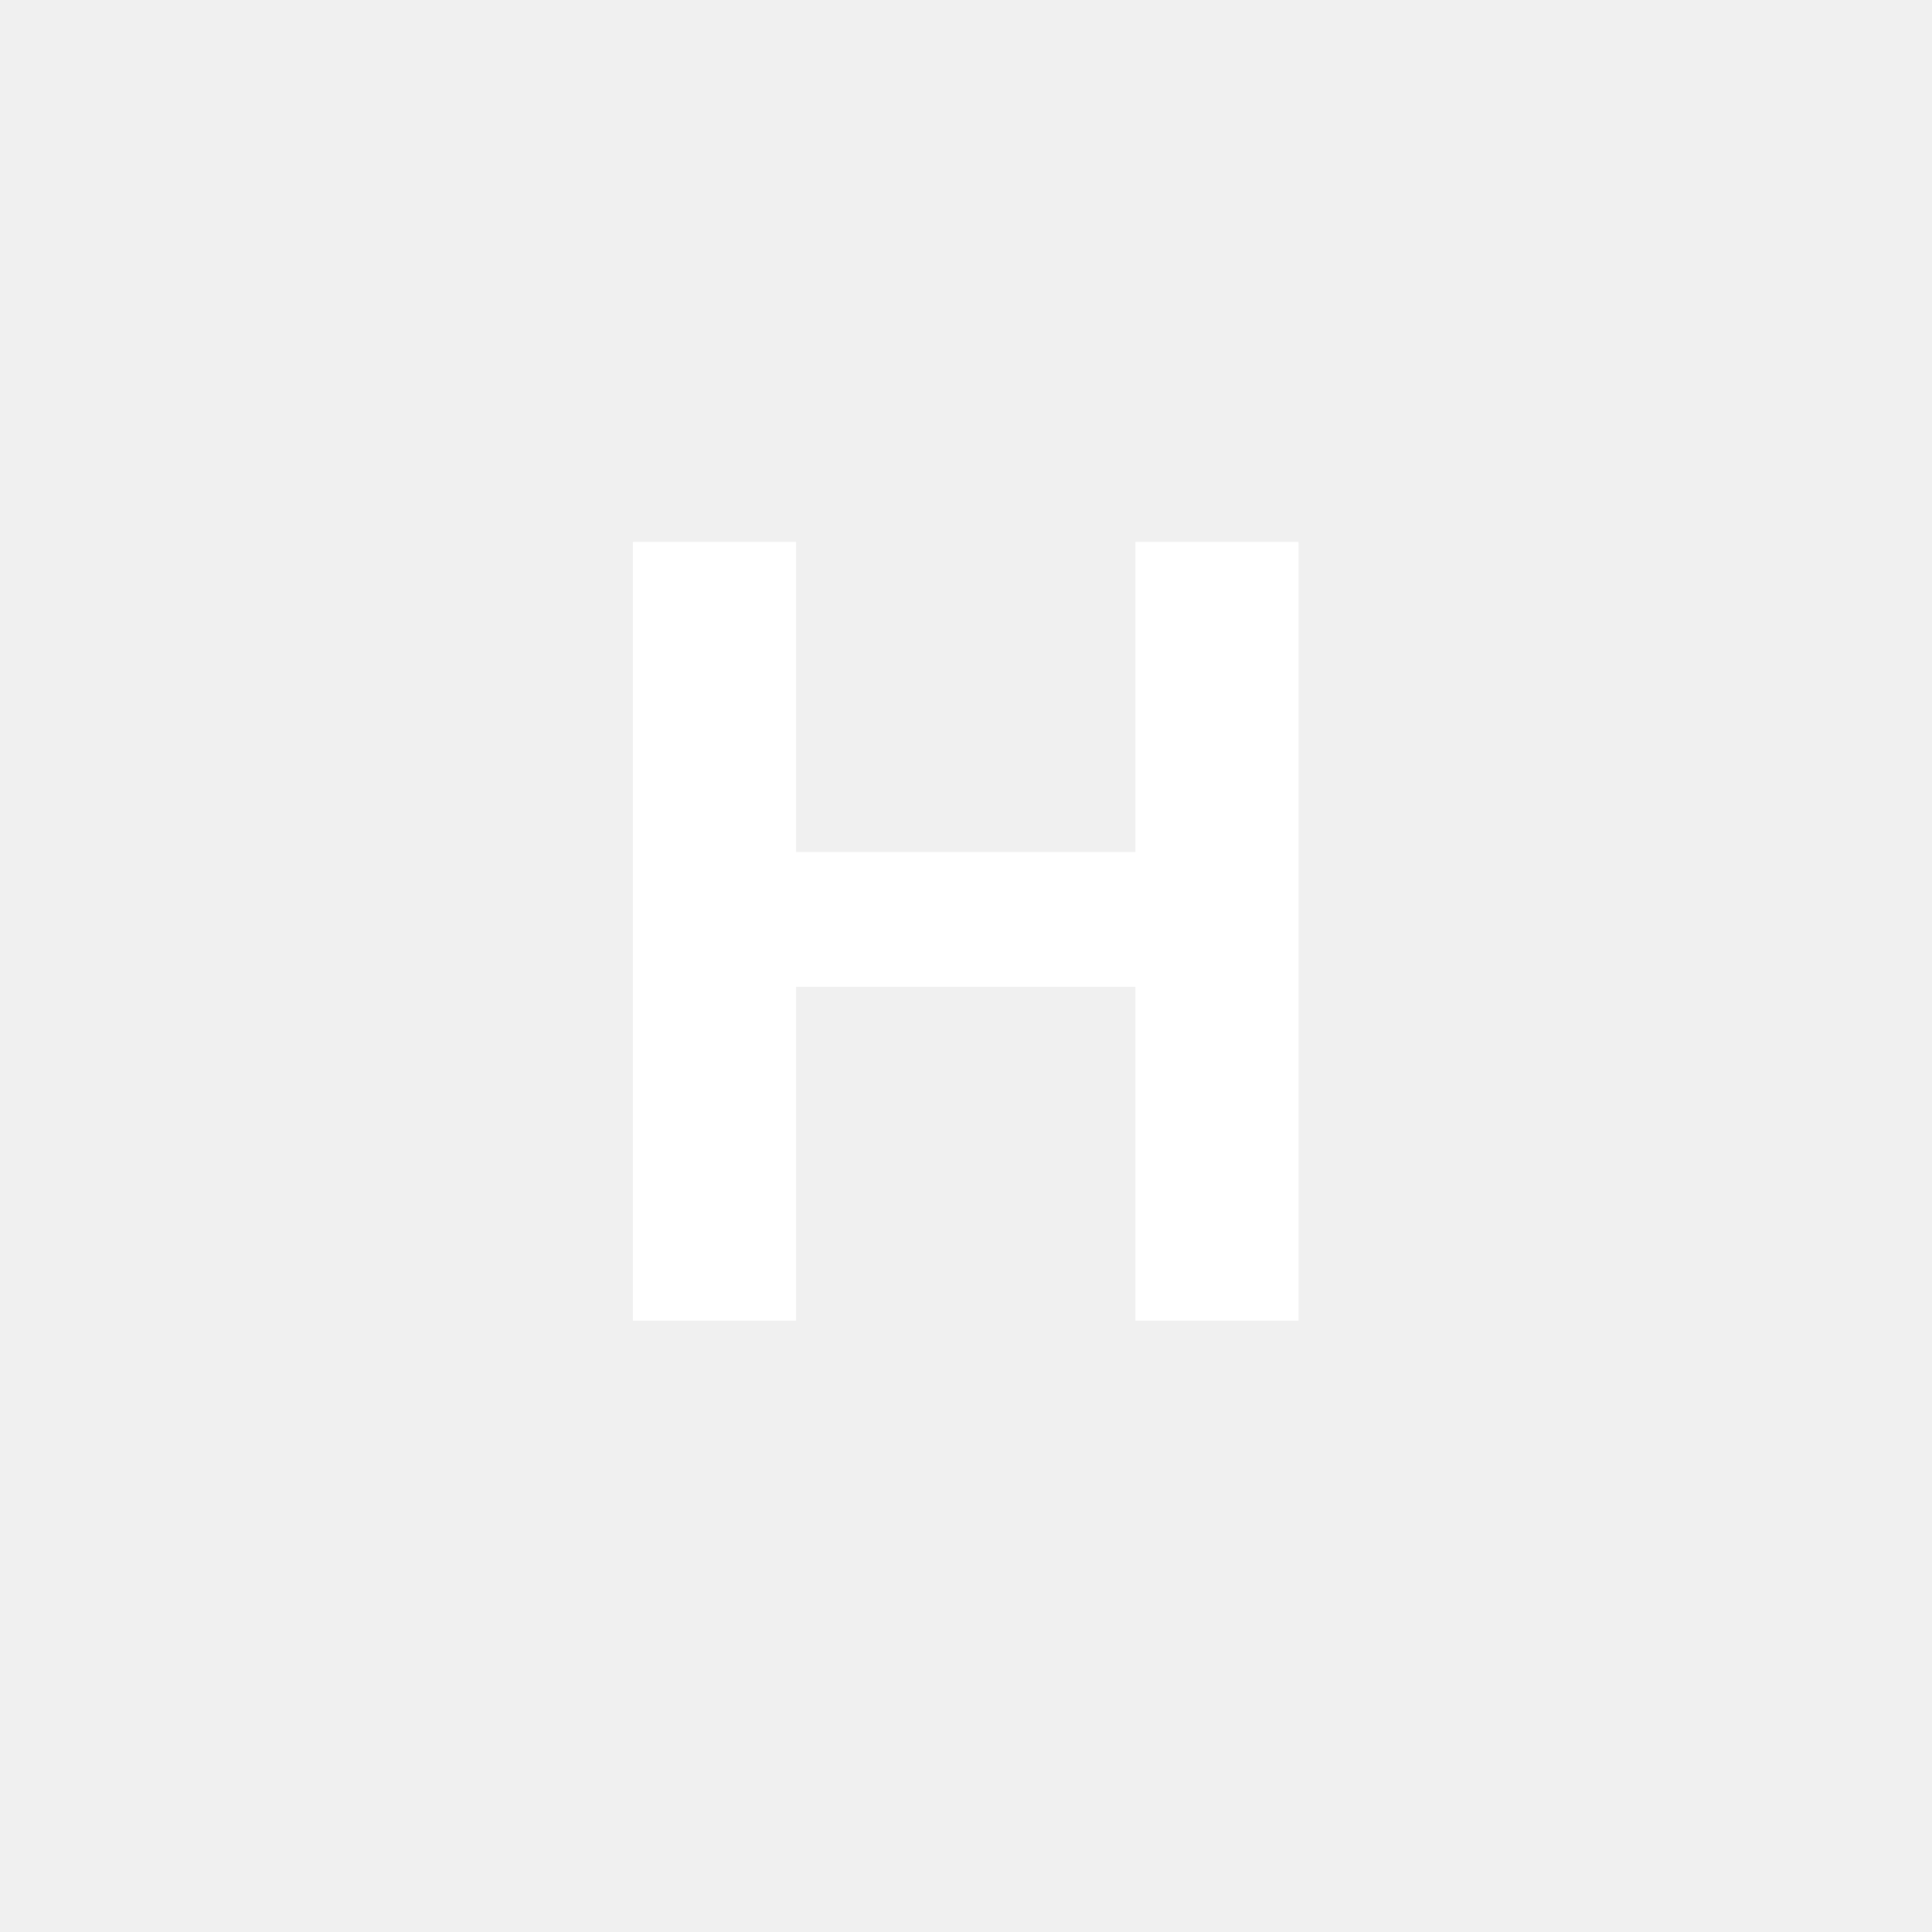
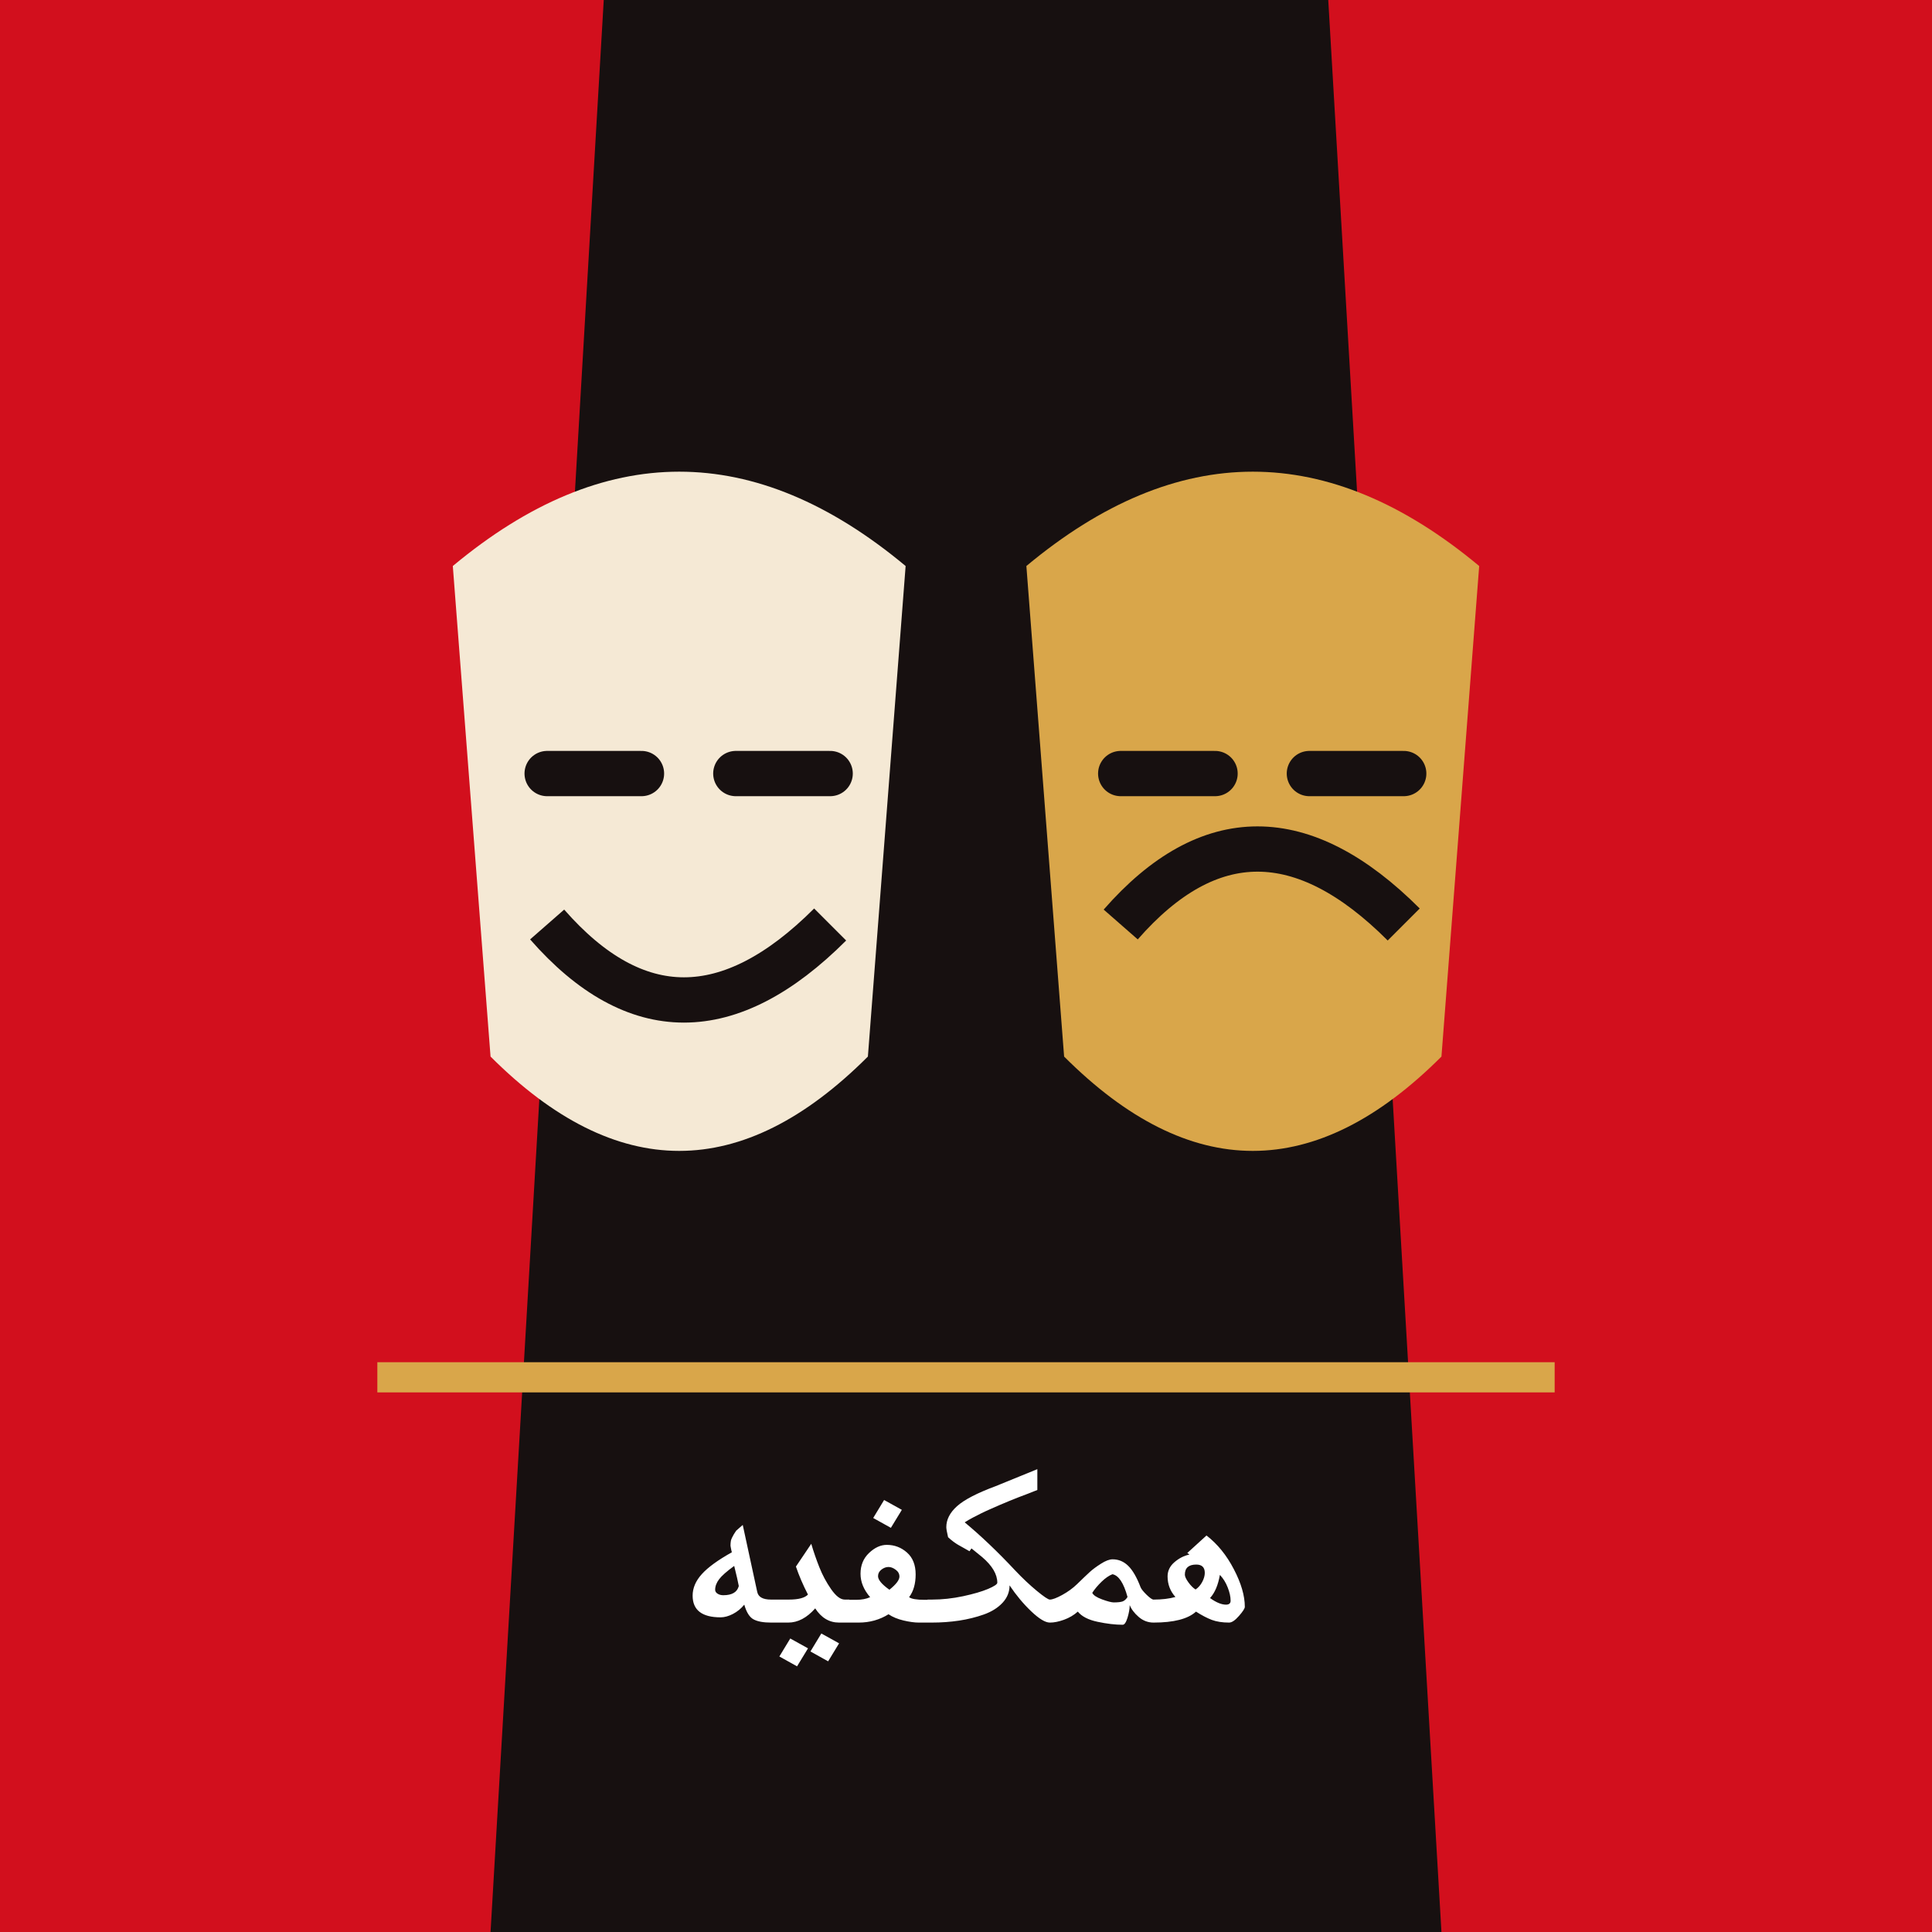
<svg xmlns="http://www.w3.org/2000/svg" width="512" height="512" viewBox="0 0 512 512">
-   <text x="256" y="350" font-size="300" font-family="Arial" font-weight="bold" text-anchor="middle" fill="#FFFFFF">H</text>
+   <path d="M0 0H512V512H0Z" fill="#171010" />
+   <path d="M0 0H160L130 512H0Z" fill="#D20F1D" />
+   <path d="M512 0H352L382 512H512Z" fill="#D20F1D" />
+   <path d="M120 150Q180 100 240 150L230 280Q180 330 130 280Z" fill="#F5E9D5" />
+   <path d="M272 150Q332 100 392 150L382 280Q332 330 282 280Z" fill="#D9A64A" />
+   <path d="M145 205H170M195 205H220M297 205H322M347 205H372" stroke="#171010" stroke-width="12" stroke-linecap="round" />
+   <path d="M145 245Q180 285 220 245M297 245Q332 205 372 245" fill="none" stroke="#171010" stroke-width="12" />
+   <path d="M100 365H412" stroke="#D9A64A" stroke-width="8" />
+   <text x="256" y="430" font-size="58" font-weight="bold" text-anchor="middle" fill="#FFFFFF">همکفیه</text>
</svg>
